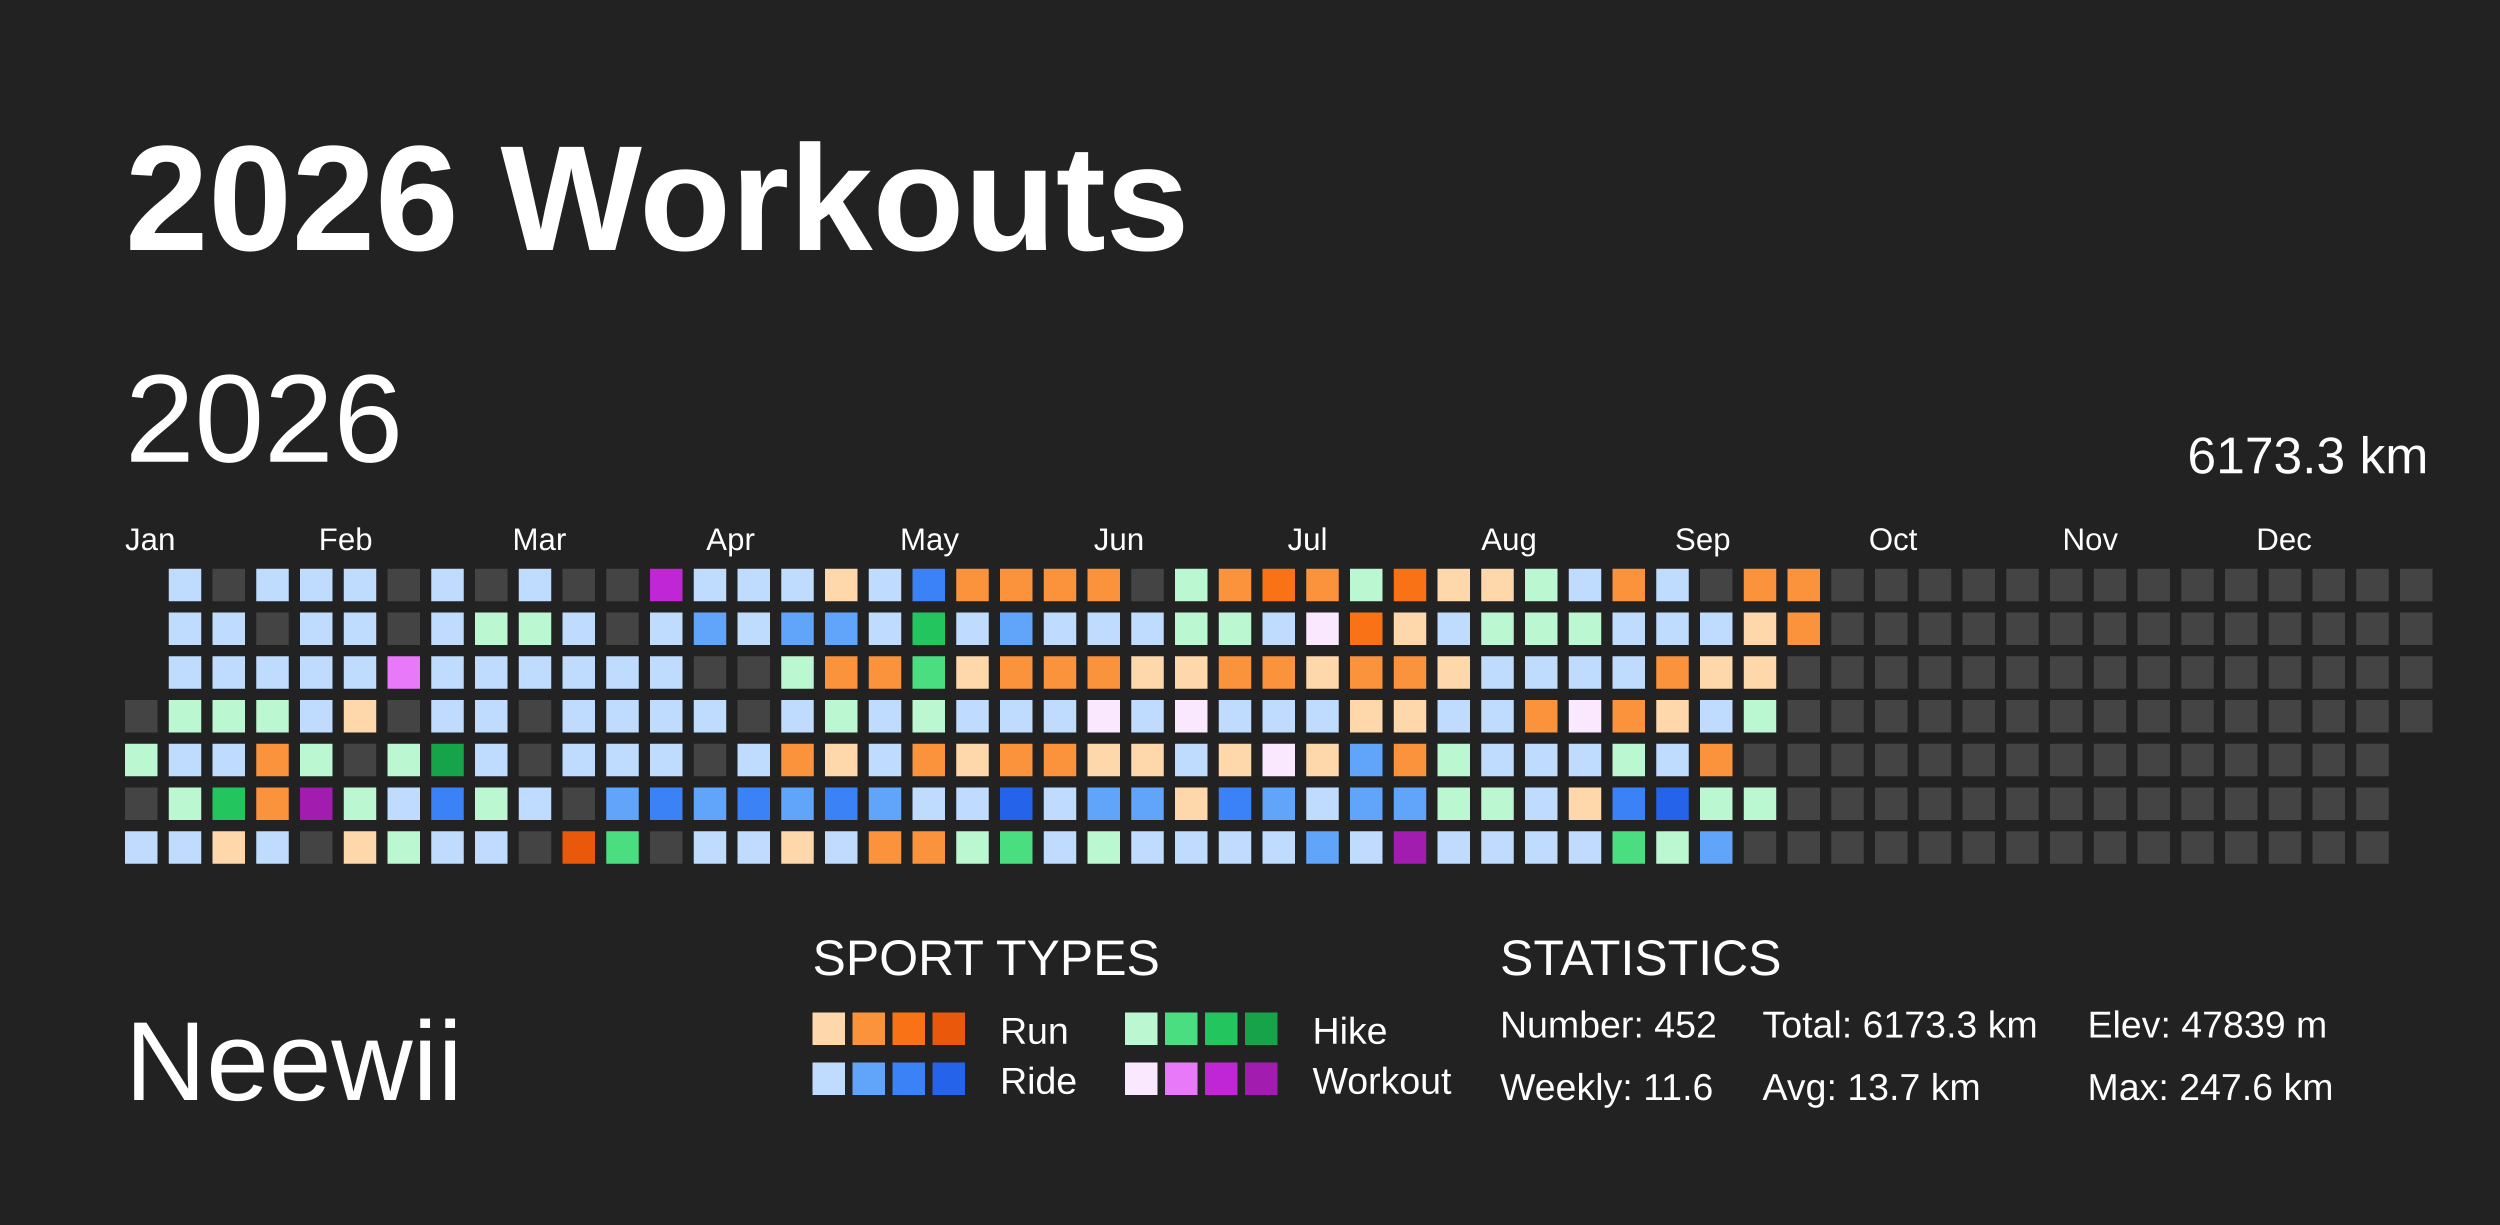
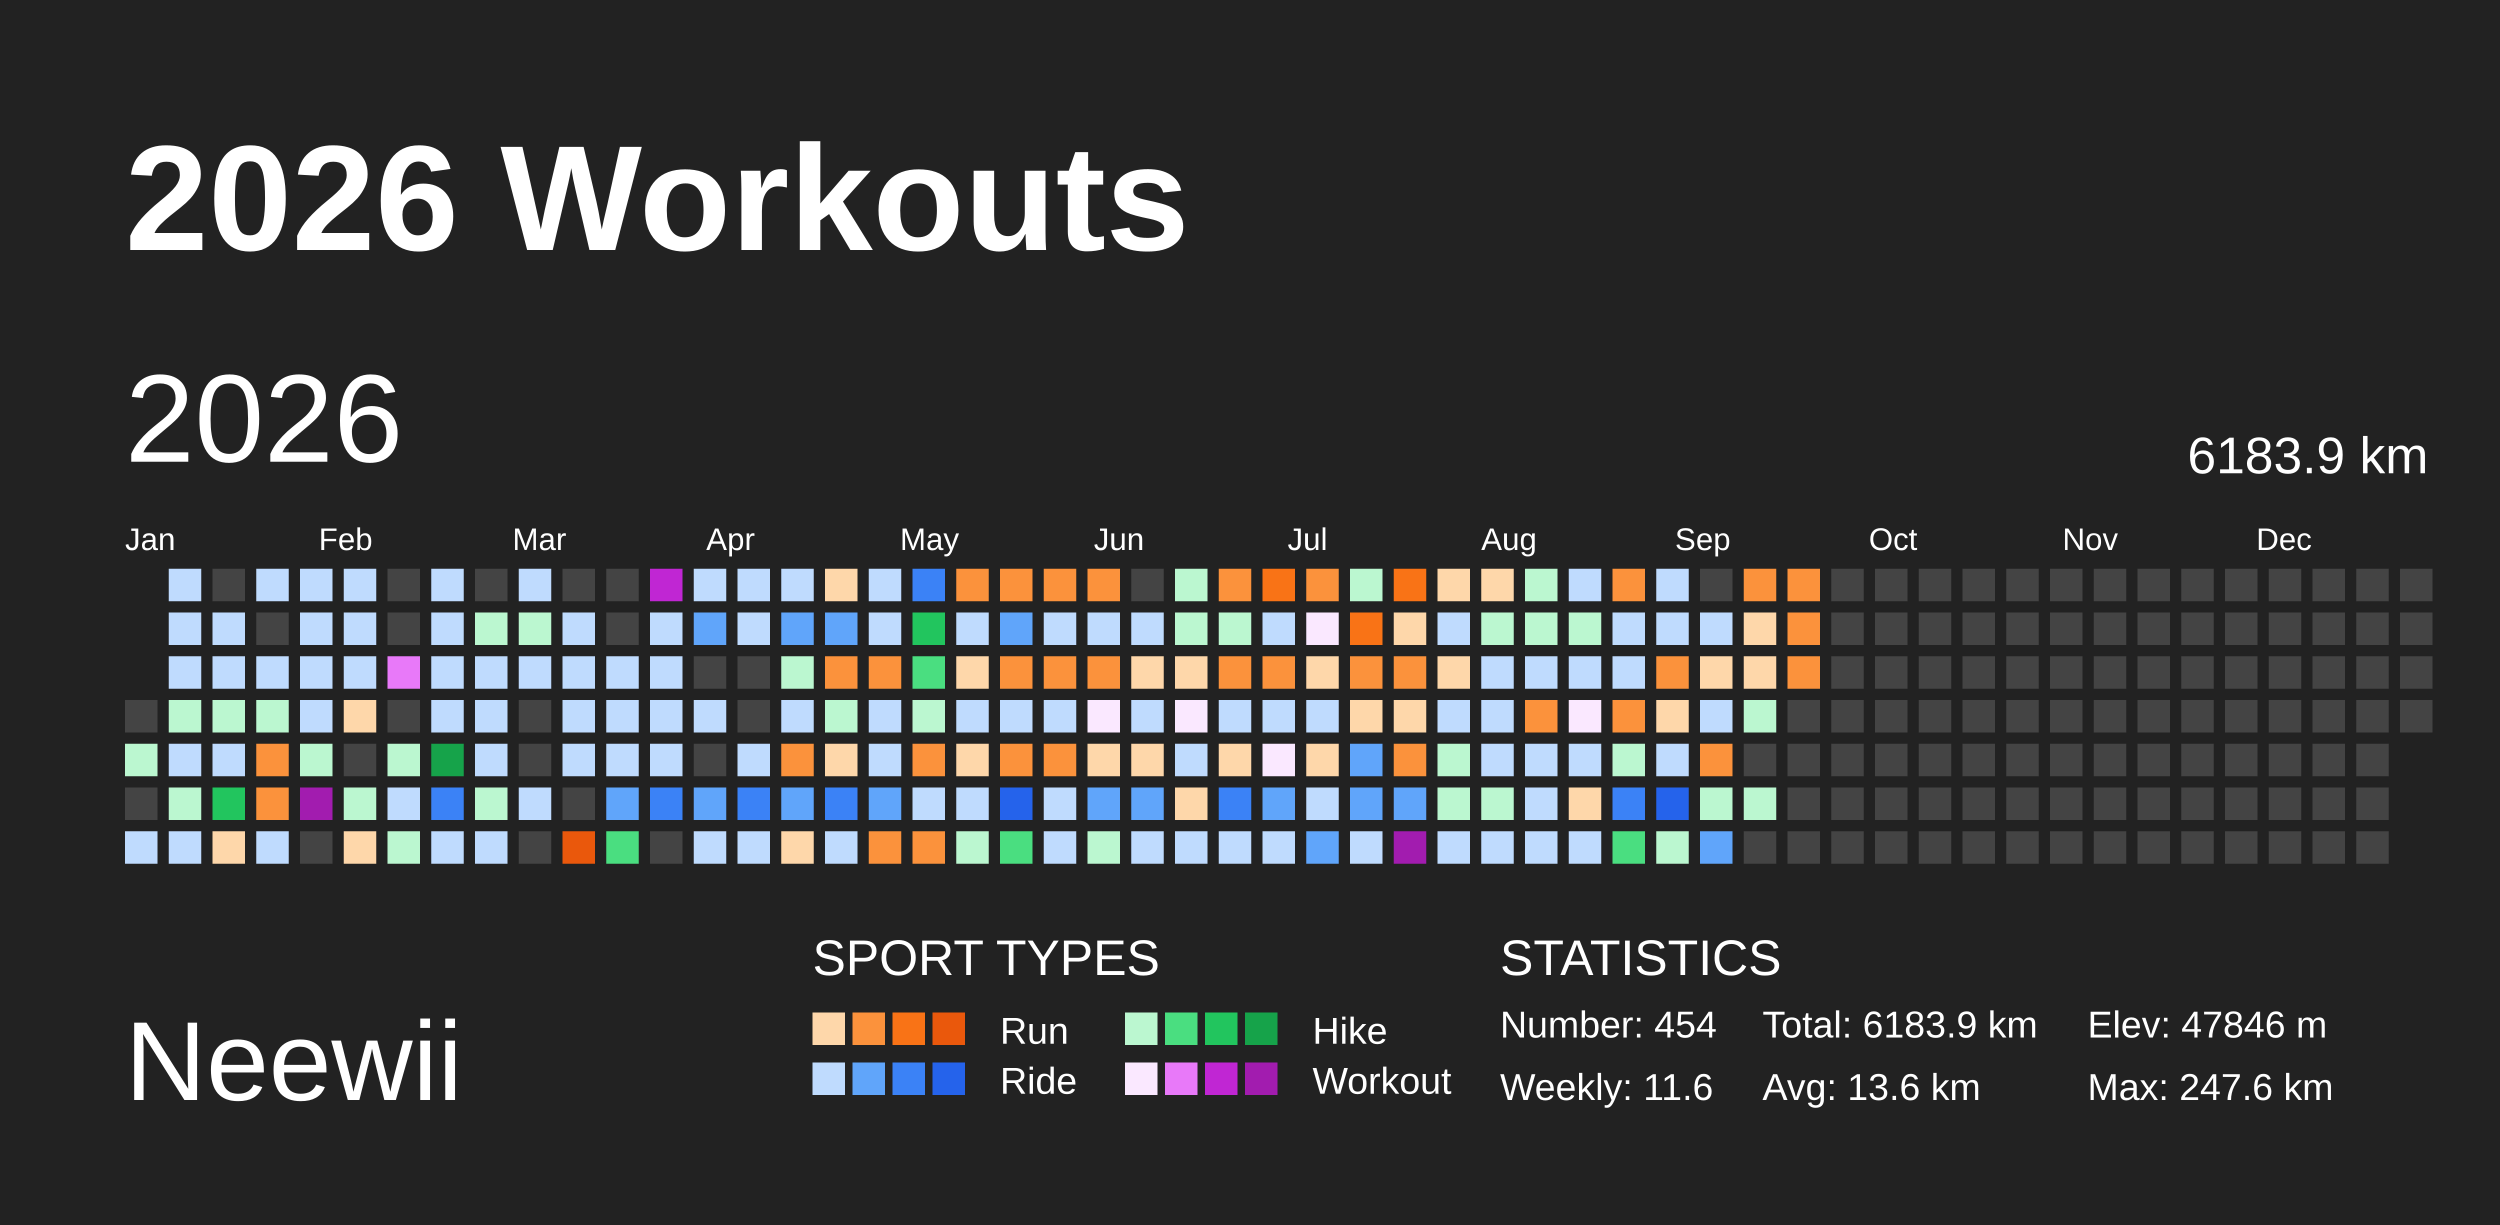
<svg xmlns="http://www.w3.org/2000/svg" baseProfile="full" height="98mm" version="1.1" viewBox="0,0,200,98" width="200mm">
  <defs />
  <rect fill="#222222" height="98" width="200" x="0" y="0" />
  <text fill="#FFFFFF" style="font-size:12px; font-family:Arial; font-weight:bold;" x="10" y="20">2026 Workouts</text>
  <text fill="#FFFFFF" style="font-size:9px; font-family:Arial" x="10" y="88">Neewii</text>
  <text fill="#FFFFFF" style="font-size:4px; font-family:Arial" x="65" y="78">SPORT TYPES</text>
  <rect fill="#fed7aa" height="2.6" width="2.6" x="65.0" y="81" />
  <rect fill="#fb923c" height="2.6" width="2.6" x="68.2" y="81" />
  <rect fill="#f97316" height="2.6" width="2.6" x="71.4" y="81" />
  <rect fill="#ea580c" height="2.6" width="2.6" x="74.6" y="81" />
  <text fill="#FFFFFF" style="font-size:3px; font-family:Arial" x="80" y="83.5">Run</text>
  <rect fill="#bbf7d0" height="2.6" width="2.6" x="90.0" y="81" />
  <rect fill="#4ade80" height="2.6" width="2.6" x="93.2" y="81" />
  <rect fill="#22c55e" height="2.6" width="2.6" x="96.4" y="81" />
  <rect fill="#16a34a" height="2.6" width="2.6" x="99.6" y="81" />
  <text fill="#FFFFFF" style="font-size:3px; font-family:Arial" x="105" y="83.5">Hike</text>
  <rect fill="#bfdbfe" height="2.6" width="2.6" x="65.0" y="85" />
  <rect fill="#60a5fa" height="2.6" width="2.6" x="68.2" y="85" />
  <rect fill="#3b82f6" height="2.6" width="2.6" x="71.4" y="85" />
  <rect fill="#2563eb" height="2.6" width="2.6" x="74.6" y="85" />
  <text fill="#FFFFFF" style="font-size:3px; font-family:Arial" x="80" y="87.5">Ride</text>
  <rect fill="#fae8ff" height="2.6" width="2.6" x="90.0" y="85" />
  <rect fill="#e879f9" height="2.6" width="2.6" x="93.2" y="85" />
  <rect fill="#c026d3" height="2.6" width="2.6" x="96.4" y="85" />
  <rect fill="#a21caf" height="2.6" width="2.6" x="99.6" y="85" />
  <text fill="#FFFFFF" style="font-size:3px; font-family:Arial" x="105" y="87.5">Workout</text>
  <text fill="#FFFFFF" style="font-size:4px; font-family:Arial" x="120" y="78">STATISTICS</text>
-   <text fill="#FFFFFF" style="font-size:3px; font-family:Arial" x="120" y="83">Number: 452</text>
+   <text fill="#FFFFFF" style="font-size:3px; font-family:Arial" x="120" y="83">Number: 454</text>
  <text fill="#FFFFFF" style="font-size:3px; font-family:Arial" x="120" y="88">Weekly: 11.6</text>
-   <text fill="#FFFFFF" style="font-size:3px; font-family:Arial" x="141" y="83">Total: 6173.3 km</text>
-   <text fill="#FFFFFF" style="font-size:3px; font-family:Arial" x="141" y="88">Avg: 13.7 km</text>
-   <text fill="#FFFFFF" style="font-size:3px; font-family:Arial" x="167" y="83">Elev: 47839 m</text>
+   <text fill="#FFFFFF" style="font-size:3px; font-family:Arial" x="141" y="83">Total: 6183.9 km</text>
+   <text fill="#FFFFFF" style="font-size:3px; font-family:Arial" x="141" y="88">Avg: 13.6 km</text>
+   <text fill="#FFFFFF" style="font-size:3px; font-family:Arial" x="167" y="83">Elev: 47846 m</text>
  <text fill="#FFFFFF" style="font-size:3px; font-family:Arial" x="167" y="88">Max: 247.6 km</text>
  <text dominant-baseline="hanging" fill="#FFFFFF" style="font-size:10.0px; font-family:Arial;" x="10" y="30">2026</text>
-   <text dominant-baseline="hanging" fill="#FFFFFF" style="font-size:4.125px; font-family:Arial;" x="175" y="35">6173.3 km</text>
+   <text dominant-baseline="hanging" fill="#FFFFFF" style="font-size:4.125px; font-family:Arial;" x="175" y="35">6183.9 km</text>
  <text fill="#FFFFFF" style="font-size:2.5px; font-family:Arial" x="10.0" y="44">Jan</text>
  <text fill="#FFFFFF" style="font-size:2.5px; font-family:Arial" x="25.5" y="44">Feb</text>
  <text fill="#FFFFFF" style="font-size:2.5px; font-family:Arial" x="41.0" y="44">Mar</text>
  <text fill="#FFFFFF" style="font-size:2.5px; font-family:Arial" x="56.5" y="44">Apr</text>
  <text fill="#FFFFFF" style="font-size:2.5px; font-family:Arial" x="72.0" y="44">May</text>
  <text fill="#FFFFFF" style="font-size:2.5px; font-family:Arial" x="87.5" y="44">Jun</text>
  <text fill="#FFFFFF" style="font-size:2.5px; font-family:Arial" x="103.0" y="44">Jul</text>
  <text fill="#FFFFFF" style="font-size:2.5px; font-family:Arial" x="118.5" y="44">Aug</text>
  <text fill="#FFFFFF" style="font-size:2.5px; font-family:Arial" x="134.0" y="44">Sep</text>
  <text fill="#FFFFFF" style="font-size:2.5px; font-family:Arial" x="149.5" y="44">Oct</text>
  <text fill="#FFFFFF" style="font-size:2.5px; font-family:Arial" x="165.0" y="44">Nov</text>
  <text fill="#FFFFFF" style="font-size:2.5px; font-family:Arial" x="180.5" y="44">Dec</text>
  <rect fill="#444444" height="2.6" width="2.6" x="10.0" y="56.0" />
  <rect fill="#bbf7d0" height="2.6" width="2.6" x="10.0" y="59.5" />
  <rect fill="#444444" height="2.6" width="2.6" x="10.0" y="63.0" />
  <rect fill="#bfdbfe" height="2.6" width="2.6" x="10.0" y="66.5" />
  <rect fill="#bfdbfe" height="2.6" width="2.6" x="13.5" y="45.5" />
  <rect fill="#bfdbfe" height="2.6" width="2.6" x="13.5" y="49.0" />
  <rect fill="#bfdbfe" height="2.6" width="2.6" x="13.5" y="52.5" />
  <rect fill="#bbf7d0" height="2.6" width="2.6" x="13.5" y="56.0" />
  <rect fill="#bfdbfe" height="2.6" width="2.6" x="13.5" y="59.5" />
  <rect fill="#bbf7d0" height="2.6" width="2.6" x="13.5" y="63.0" />
  <rect fill="#bfdbfe" height="2.6" width="2.6" x="13.5" y="66.5" />
  <rect fill="#444444" height="2.6" width="2.6" x="17.0" y="45.5" />
  <rect fill="#bfdbfe" height="2.6" width="2.6" x="17.0" y="49.0" />
  <rect fill="#bfdbfe" height="2.6" width="2.6" x="17.0" y="52.5" />
  <rect fill="#bbf7d0" height="2.6" width="2.6" x="17.0" y="56.0" />
  <rect fill="#bfdbfe" height="2.6" width="2.6" x="17.0" y="59.5" />
  <rect fill="#22c55e" height="2.6" width="2.6" x="17.0" y="63.0" />
  <rect fill="#fed7aa" height="2.6" width="2.6" x="17.0" y="66.5" />
  <rect fill="#bfdbfe" height="2.6" width="2.6" x="20.5" y="45.5" />
  <rect fill="#444444" height="2.6" width="2.6" x="20.5" y="49.0" />
  <rect fill="#bfdbfe" height="2.6" width="2.6" x="20.5" y="52.5" />
  <rect fill="#bbf7d0" height="2.6" width="2.6" x="20.5" y="56.0" />
  <rect fill="#fb923c" height="2.6" width="2.6" x="20.5" y="59.5" />
  <rect fill="#fb923c" height="2.6" width="2.6" x="20.5" y="63.0" />
  <rect fill="#bfdbfe" height="2.6" width="2.6" x="20.5" y="66.5" />
  <rect fill="#bfdbfe" height="2.6" width="2.6" x="24.0" y="45.5" />
  <rect fill="#bfdbfe" height="2.6" width="2.6" x="24.0" y="49.0" />
  <rect fill="#bfdbfe" height="2.6" width="2.6" x="24.0" y="52.5" />
  <rect fill="#bfdbfe" height="2.6" width="2.6" x="24.0" y="56.0" />
  <rect fill="#bbf7d0" height="2.6" width="2.6" x="24.0" y="59.5" />
  <rect fill="#a21caf" height="2.6" width="2.6" x="24.0" y="63.0" />
  <rect fill="#444444" height="2.6" width="2.6" x="24.0" y="66.5" />
  <rect fill="#bfdbfe" height="2.6" width="2.6" x="27.5" y="45.5" />
  <rect fill="#bfdbfe" height="2.6" width="2.6" x="27.5" y="49.0" />
  <rect fill="#bfdbfe" height="2.6" width="2.6" x="27.5" y="52.5" />
  <rect fill="#fed7aa" height="2.6" width="2.6" x="27.5" y="56.0" />
  <rect fill="#444444" height="2.6" width="2.6" x="27.5" y="59.5" />
  <rect fill="#bbf7d0" height="2.6" width="2.6" x="27.5" y="63.0" />
  <rect fill="#fed7aa" height="2.6" width="2.6" x="27.5" y="66.5" />
  <rect fill="#444444" height="2.6" width="2.6" x="31.0" y="45.5" />
  <rect fill="#444444" height="2.6" width="2.6" x="31.0" y="49.0" />
  <rect fill="#e879f9" height="2.6" width="2.6" x="31.0" y="52.5" />
  <rect fill="#444444" height="2.6" width="2.6" x="31.0" y="56.0" />
  <rect fill="#bbf7d0" height="2.6" width="2.6" x="31.0" y="59.5" />
  <rect fill="#bfdbfe" height="2.6" width="2.6" x="31.0" y="63.0" />
  <rect fill="#bbf7d0" height="2.6" width="2.6" x="31.0" y="66.5" />
  <rect fill="#bfdbfe" height="2.6" width="2.6" x="34.5" y="45.5" />
  <rect fill="#bfdbfe" height="2.6" width="2.6" x="34.5" y="49.0" />
  <rect fill="#bfdbfe" height="2.6" width="2.6" x="34.5" y="52.5" />
  <rect fill="#bfdbfe" height="2.6" width="2.6" x="34.5" y="56.0" />
  <rect fill="#16a34a" height="2.6" width="2.6" x="34.5" y="59.5" />
  <rect fill="#3b82f6" height="2.6" width="2.6" x="34.5" y="63.0" />
  <rect fill="#bfdbfe" height="2.6" width="2.6" x="34.5" y="66.5" />
  <rect fill="#444444" height="2.6" width="2.6" x="38.0" y="45.5" />
  <rect fill="#bbf7d0" height="2.6" width="2.6" x="38.0" y="49.0" />
  <rect fill="#bfdbfe" height="2.6" width="2.6" x="38.0" y="52.5" />
  <rect fill="#bfdbfe" height="2.6" width="2.6" x="38.0" y="56.0" />
  <rect fill="#bfdbfe" height="2.6" width="2.6" x="38.0" y="59.5" />
  <rect fill="#bbf7d0" height="2.6" width="2.6" x="38.0" y="63.0" />
  <rect fill="#bfdbfe" height="2.6" width="2.6" x="38.0" y="66.5" />
  <rect fill="#bfdbfe" height="2.6" width="2.6" x="41.5" y="45.5" />
  <rect fill="#bbf7d0" height="2.6" width="2.6" x="41.5" y="49.0" />
  <rect fill="#bfdbfe" height="2.6" width="2.6" x="41.5" y="52.5" />
  <rect fill="#444444" height="2.6" width="2.6" x="41.5" y="56.0" />
  <rect fill="#444444" height="2.6" width="2.6" x="41.5" y="59.5" />
  <rect fill="#bfdbfe" height="2.6" width="2.6" x="41.5" y="63.0" />
  <rect fill="#444444" height="2.6" width="2.6" x="41.5" y="66.5" />
  <rect fill="#444444" height="2.6" width="2.6" x="45.0" y="45.5" />
  <rect fill="#bfdbfe" height="2.6" width="2.6" x="45.0" y="49.0" />
  <rect fill="#bfdbfe" height="2.6" width="2.6" x="45.0" y="52.5" />
  <rect fill="#bfdbfe" height="2.6" width="2.6" x="45.0" y="56.0" />
  <rect fill="#bfdbfe" height="2.6" width="2.6" x="45.0" y="59.5" />
  <rect fill="#444444" height="2.6" width="2.6" x="45.0" y="63.0" />
  <rect fill="#ea580c" height="2.6" width="2.6" x="45.0" y="66.5" />
  <rect fill="#444444" height="2.6" width="2.6" x="48.5" y="45.5" />
  <rect fill="#444444" height="2.6" width="2.6" x="48.5" y="49.0" />
  <rect fill="#bfdbfe" height="2.6" width="2.6" x="48.5" y="52.5" />
  <rect fill="#bfdbfe" height="2.6" width="2.6" x="48.5" y="56.0" />
  <rect fill="#bfdbfe" height="2.6" width="2.6" x="48.5" y="59.5" />
  <rect fill="#60a5fa" height="2.6" width="2.6" x="48.5" y="63.0" />
  <rect fill="#4ade80" height="2.6" width="2.6" x="48.5" y="66.5" />
  <rect fill="#c026d3" height="2.6" width="2.6" x="52.0" y="45.5" />
  <rect fill="#bfdbfe" height="2.6" width="2.6" x="52.0" y="49.0" />
  <rect fill="#bfdbfe" height="2.6" width="2.6" x="52.0" y="52.5" />
  <rect fill="#bfdbfe" height="2.6" width="2.6" x="52.0" y="56.0" />
  <rect fill="#bfdbfe" height="2.6" width="2.6" x="52.0" y="59.5" />
  <rect fill="#3b82f6" height="2.6" width="2.6" x="52.0" y="63.0" />
  <rect fill="#444444" height="2.6" width="2.6" x="52.0" y="66.5" />
  <rect fill="#bfdbfe" height="2.6" width="2.6" x="55.5" y="45.5" />
  <rect fill="#60a5fa" height="2.6" width="2.6" x="55.5" y="49.0" />
  <rect fill="#444444" height="2.6" width="2.6" x="55.5" y="52.5" />
  <rect fill="#bfdbfe" height="2.6" width="2.6" x="55.5" y="56.0" />
  <rect fill="#444444" height="2.6" width="2.6" x="55.5" y="59.5" />
  <rect fill="#60a5fa" height="2.6" width="2.6" x="55.5" y="63.0" />
  <rect fill="#bfdbfe" height="2.6" width="2.6" x="55.5" y="66.5" />
  <rect fill="#bfdbfe" height="2.6" width="2.6" x="59.0" y="45.5" />
  <rect fill="#bfdbfe" height="2.6" width="2.6" x="59.0" y="49.0" />
  <rect fill="#444444" height="2.6" width="2.6" x="59.0" y="52.5" />
  <rect fill="#444444" height="2.6" width="2.6" x="59.0" y="56.0" />
  <rect fill="#bfdbfe" height="2.6" width="2.6" x="59.0" y="59.5" />
  <rect fill="#3b82f6" height="2.6" width="2.6" x="59.0" y="63.0" />
  <rect fill="#bfdbfe" height="2.6" width="2.6" x="59.0" y="66.5" />
  <rect fill="#bfdbfe" height="2.6" width="2.6" x="62.5" y="45.5" />
  <rect fill="#60a5fa" height="2.6" width="2.6" x="62.5" y="49.0" />
  <rect fill="#bbf7d0" height="2.6" width="2.6" x="62.5" y="52.5" />
  <rect fill="#bfdbfe" height="2.6" width="2.6" x="62.5" y="56.0" />
  <rect fill="#fb923c" height="2.6" width="2.6" x="62.5" y="59.5" />
  <rect fill="#60a5fa" height="2.6" width="2.6" x="62.5" y="63.0" />
  <rect fill="#fed7aa" height="2.6" width="2.6" x="62.5" y="66.5" />
  <rect fill="#fed7aa" height="2.6" width="2.6" x="66.0" y="45.5" />
  <rect fill="#60a5fa" height="2.6" width="2.6" x="66.0" y="49.0" />
  <rect fill="#fb923c" height="2.6" width="2.6" x="66.0" y="52.5" />
  <rect fill="#bbf7d0" height="2.6" width="2.6" x="66.0" y="56.0" />
  <rect fill="#fed7aa" height="2.6" width="2.6" x="66.0" y="59.5" />
  <rect fill="#3b82f6" height="2.6" width="2.6" x="66.0" y="63.0" />
  <rect fill="#bfdbfe" height="2.6" width="2.6" x="66.0" y="66.5" />
  <rect fill="#bfdbfe" height="2.6" width="2.6" x="69.5" y="45.5" />
  <rect fill="#bfdbfe" height="2.6" width="2.6" x="69.5" y="49.0" />
  <rect fill="#fb923c" height="2.6" width="2.6" x="69.5" y="52.5" />
  <rect fill="#bfdbfe" height="2.6" width="2.6" x="69.5" y="56.0" />
  <rect fill="#bfdbfe" height="2.6" width="2.6" x="69.5" y="59.5" />
  <rect fill="#60a5fa" height="2.6" width="2.6" x="69.5" y="63.0" />
  <rect fill="#fb923c" height="2.6" width="2.6" x="69.5" y="66.5" />
  <rect fill="#3b82f6" height="2.6" width="2.6" x="73.0" y="45.5" />
  <rect fill="#22c55e" height="2.6" width="2.6" x="73.0" y="49.0" />
  <rect fill="#4ade80" height="2.6" width="2.6" x="73.0" y="52.5" />
  <rect fill="#bbf7d0" height="2.6" width="2.6" x="73.0" y="56.0" />
  <rect fill="#fb923c" height="2.6" width="2.6" x="73.0" y="59.5" />
  <rect fill="#bfdbfe" height="2.6" width="2.6" x="73.0" y="63.0" />
  <rect fill="#fb923c" height="2.6" width="2.6" x="73.0" y="66.5" />
  <rect fill="#fb923c" height="2.6" width="2.6" x="76.5" y="45.5" />
  <rect fill="#bfdbfe" height="2.6" width="2.6" x="76.5" y="49.0" />
  <rect fill="#fed7aa" height="2.6" width="2.6" x="76.5" y="52.5" />
  <rect fill="#bfdbfe" height="2.6" width="2.6" x="76.5" y="56.0" />
  <rect fill="#fed7aa" height="2.6" width="2.6" x="76.5" y="59.5" />
  <rect fill="#bfdbfe" height="2.6" width="2.6" x="76.5" y="63.0" />
  <rect fill="#bbf7d0" height="2.6" width="2.6" x="76.5" y="66.5" />
  <rect fill="#fb923c" height="2.6" width="2.6" x="80.0" y="45.5" />
  <rect fill="#60a5fa" height="2.6" width="2.6" x="80.0" y="49.0" />
  <rect fill="#fb923c" height="2.6" width="2.6" x="80.0" y="52.5" />
  <rect fill="#bfdbfe" height="2.6" width="2.6" x="80.0" y="56.0" />
  <rect fill="#fb923c" height="2.6" width="2.6" x="80.0" y="59.5" />
  <rect fill="#2563eb" height="2.6" width="2.6" x="80.0" y="63.0" />
  <rect fill="#4ade80" height="2.6" width="2.6" x="80.0" y="66.5" />
  <rect fill="#fb923c" height="2.6" width="2.6" x="83.5" y="45.5" />
  <rect fill="#bfdbfe" height="2.6" width="2.6" x="83.5" y="49.0" />
  <rect fill="#fb923c" height="2.6" width="2.6" x="83.5" y="52.5" />
  <rect fill="#bfdbfe" height="2.6" width="2.6" x="83.5" y="56.0" />
  <rect fill="#fb923c" height="2.6" width="2.6" x="83.5" y="59.5" />
  <rect fill="#bfdbfe" height="2.6" width="2.6" x="83.5" y="63.0" />
  <rect fill="#bfdbfe" height="2.6" width="2.6" x="83.5" y="66.5" />
  <rect fill="#fb923c" height="2.6" width="2.6" x="87.0" y="45.5" />
  <rect fill="#bfdbfe" height="2.6" width="2.6" x="87.0" y="49.0" />
  <rect fill="#fb923c" height="2.6" width="2.6" x="87.0" y="52.5" />
  <rect fill="#fae8ff" height="2.6" width="2.6" x="87.0" y="56.0" />
  <rect fill="#fed7aa" height="2.6" width="2.6" x="87.0" y="59.5" />
  <rect fill="#60a5fa" height="2.6" width="2.6" x="87.0" y="63.0" />
  <rect fill="#bbf7d0" height="2.6" width="2.6" x="87.0" y="66.5" />
  <rect fill="#444444" height="2.6" width="2.6" x="90.5" y="45.5" />
  <rect fill="#bfdbfe" height="2.6" width="2.6" x="90.5" y="49.0" />
  <rect fill="#fed7aa" height="2.6" width="2.6" x="90.5" y="52.5" />
  <rect fill="#bfdbfe" height="2.6" width="2.6" x="90.5" y="56.0" />
  <rect fill="#fed7aa" height="2.6" width="2.6" x="90.5" y="59.5" />
  <rect fill="#60a5fa" height="2.6" width="2.6" x="90.5" y="63.0" />
  <rect fill="#bfdbfe" height="2.6" width="2.6" x="90.5" y="66.5" />
  <rect fill="#bbf7d0" height="2.6" width="2.6" x="94.0" y="45.5" />
  <rect fill="#bbf7d0" height="2.6" width="2.6" x="94.0" y="49.0" />
  <rect fill="#fed7aa" height="2.6" width="2.6" x="94.0" y="52.5" />
  <rect fill="#fae8ff" height="2.6" width="2.6" x="94.0" y="56.0" />
  <rect fill="#bfdbfe" height="2.6" width="2.6" x="94.0" y="59.5" />
  <rect fill="#fed7aa" height="2.6" width="2.6" x="94.0" y="63.0" />
  <rect fill="#bfdbfe" height="2.6" width="2.6" x="94.0" y="66.5" />
  <rect fill="#fb923c" height="2.6" width="2.6" x="97.5" y="45.5" />
  <rect fill="#bbf7d0" height="2.6" width="2.6" x="97.5" y="49.0" />
  <rect fill="#fb923c" height="2.6" width="2.6" x="97.5" y="52.5" />
  <rect fill="#bfdbfe" height="2.6" width="2.6" x="97.5" y="56.0" />
  <rect fill="#fed7aa" height="2.6" width="2.6" x="97.5" y="59.5" />
  <rect fill="#3b82f6" height="2.6" width="2.6" x="97.5" y="63.0" />
  <rect fill="#bfdbfe" height="2.6" width="2.6" x="97.5" y="66.5" />
  <rect fill="#f97316" height="2.6" width="2.6" x="101.0" y="45.5" />
  <rect fill="#bfdbfe" height="2.6" width="2.6" x="101.0" y="49.0" />
  <rect fill="#fb923c" height="2.6" width="2.6" x="101.0" y="52.5" />
  <rect fill="#bfdbfe" height="2.6" width="2.6" x="101.0" y="56.0" />
  <rect fill="#fae8ff" height="2.6" width="2.6" x="101.0" y="59.5" />
  <rect fill="#60a5fa" height="2.6" width="2.6" x="101.0" y="63.0" />
  <rect fill="#bfdbfe" height="2.6" width="2.6" x="101.0" y="66.5" />
  <rect fill="#fb923c" height="2.6" width="2.6" x="104.5" y="45.5" />
  <rect fill="#fae8ff" height="2.6" width="2.6" x="104.5" y="49.0" />
  <rect fill="#fed7aa" height="2.6" width="2.6" x="104.5" y="52.5" />
  <rect fill="#bfdbfe" height="2.6" width="2.6" x="104.5" y="56.0" />
  <rect fill="#fed7aa" height="2.6" width="2.6" x="104.5" y="59.5" />
  <rect fill="#bfdbfe" height="2.6" width="2.6" x="104.5" y="63.0" />
  <rect fill="#60a5fa" height="2.6" width="2.6" x="104.5" y="66.5" />
  <rect fill="#bbf7d0" height="2.6" width="2.6" x="108.0" y="45.5" />
  <rect fill="#f97316" height="2.6" width="2.6" x="108.0" y="49.0" />
  <rect fill="#fb923c" height="2.6" width="2.6" x="108.0" y="52.5" />
  <rect fill="#fed7aa" height="2.6" width="2.6" x="108.0" y="56.0" />
  <rect fill="#60a5fa" height="2.6" width="2.6" x="108.0" y="59.5" />
  <rect fill="#60a5fa" height="2.6" width="2.6" x="108.0" y="63.0" />
  <rect fill="#bfdbfe" height="2.6" width="2.6" x="108.0" y="66.5" />
  <rect fill="#f97316" height="2.6" width="2.6" x="111.5" y="45.5" />
  <rect fill="#fed7aa" height="2.6" width="2.6" x="111.5" y="49.0" />
  <rect fill="#fb923c" height="2.6" width="2.6" x="111.5" y="52.5" />
  <rect fill="#fed7aa" height="2.6" width="2.6" x="111.5" y="56.0" />
  <rect fill="#fb923c" height="2.6" width="2.6" x="111.5" y="59.5" />
  <rect fill="#60a5fa" height="2.6" width="2.6" x="111.5" y="63.0" />
  <rect fill="#a21caf" height="2.6" width="2.6" x="111.5" y="66.5" />
  <rect fill="#fed7aa" height="2.6" width="2.6" x="115.0" y="45.5" />
  <rect fill="#bfdbfe" height="2.6" width="2.6" x="115.0" y="49.0" />
  <rect fill="#fed7aa" height="2.6" width="2.6" x="115.0" y="52.5" />
  <rect fill="#bfdbfe" height="2.6" width="2.6" x="115.0" y="56.0" />
  <rect fill="#bbf7d0" height="2.6" width="2.6" x="115.0" y="59.5" />
  <rect fill="#bbf7d0" height="2.6" width="2.6" x="115.0" y="63.0" />
  <rect fill="#bfdbfe" height="2.6" width="2.6" x="115.0" y="66.5" />
  <rect fill="#fed7aa" height="2.6" width="2.6" x="118.5" y="45.5" />
  <rect fill="#bbf7d0" height="2.6" width="2.6" x="118.5" y="49.0" />
  <rect fill="#bfdbfe" height="2.6" width="2.6" x="118.5" y="52.5" />
  <rect fill="#bfdbfe" height="2.6" width="2.6" x="118.5" y="56.0" />
  <rect fill="#bfdbfe" height="2.6" width="2.6" x="118.5" y="59.5" />
  <rect fill="#bbf7d0" height="2.6" width="2.6" x="118.5" y="63.0" />
  <rect fill="#bfdbfe" height="2.6" width="2.6" x="118.5" y="66.5" />
  <rect fill="#bbf7d0" height="2.6" width="2.6" x="122.0" y="45.5" />
  <rect fill="#bbf7d0" height="2.6" width="2.6" x="122.0" y="49.0" />
  <rect fill="#bfdbfe" height="2.6" width="2.6" x="122.0" y="52.5" />
  <rect fill="#fb923c" height="2.6" width="2.6" x="122.0" y="56.0" />
  <rect fill="#bfdbfe" height="2.6" width="2.6" x="122.0" y="59.5" />
  <rect fill="#bfdbfe" height="2.6" width="2.6" x="122.0" y="63.0" />
  <rect fill="#bfdbfe" height="2.6" width="2.6" x="122.0" y="66.5" />
  <rect fill="#bfdbfe" height="2.6" width="2.6" x="125.5" y="45.5" />
  <rect fill="#bbf7d0" height="2.6" width="2.6" x="125.5" y="49.0" />
  <rect fill="#bfdbfe" height="2.6" width="2.6" x="125.5" y="52.5" />
  <rect fill="#fae8ff" height="2.6" width="2.6" x="125.5" y="56.0" />
  <rect fill="#bfdbfe" height="2.6" width="2.6" x="125.5" y="59.5" />
  <rect fill="#fed7aa" height="2.6" width="2.6" x="125.5" y="63.0" />
  <rect fill="#bfdbfe" height="2.6" width="2.6" x="125.5" y="66.5" />
  <rect fill="#fb923c" height="2.6" width="2.6" x="129.0" y="45.5" />
  <rect fill="#bfdbfe" height="2.6" width="2.6" x="129.0" y="49.0" />
  <rect fill="#bfdbfe" height="2.6" width="2.6" x="129.0" y="52.5" />
  <rect fill="#fb923c" height="2.6" width="2.6" x="129.0" y="56.0" />
  <rect fill="#bbf7d0" height="2.6" width="2.6" x="129.0" y="59.5" />
  <rect fill="#3b82f6" height="2.6" width="2.6" x="129.0" y="63.0" />
  <rect fill="#4ade80" height="2.6" width="2.6" x="129.0" y="66.5" />
  <rect fill="#bfdbfe" height="2.6" width="2.6" x="132.5" y="45.5" />
  <rect fill="#bfdbfe" height="2.6" width="2.6" x="132.5" y="49.0" />
  <rect fill="#fb923c" height="2.6" width="2.6" x="132.5" y="52.5" />
  <rect fill="#fed7aa" height="2.6" width="2.6" x="132.5" y="56.0" />
  <rect fill="#bfdbfe" height="2.6" width="2.6" x="132.5" y="59.5" />
  <rect fill="#2563eb" height="2.6" width="2.6" x="132.5" y="63.0" />
  <rect fill="#bbf7d0" height="2.6" width="2.6" x="132.5" y="66.5" />
  <rect fill="#444444" height="2.6" width="2.6" x="136.0" y="45.5" />
  <rect fill="#bfdbfe" height="2.6" width="2.6" x="136.0" y="49.0" />
  <rect fill="#fed7aa" height="2.6" width="2.6" x="136.0" y="52.5" />
  <rect fill="#bfdbfe" height="2.6" width="2.6" x="136.0" y="56.0" />
  <rect fill="#fb923c" height="2.6" width="2.6" x="136.0" y="59.5" />
  <rect fill="#bbf7d0" height="2.6" width="2.6" x="136.0" y="63.0" />
  <rect fill="#60a5fa" height="2.6" width="2.6" x="136.0" y="66.5" />
  <rect fill="#fb923c" height="2.6" width="2.6" x="139.5" y="45.5" />
  <rect fill="#fed7aa" height="2.6" width="2.6" x="139.5" y="49.0" />
  <rect fill="#fed7aa" height="2.6" width="2.6" x="139.5" y="52.5" />
  <rect fill="#bbf7d0" height="2.6" width="2.6" x="139.5" y="56.0" />
  <rect fill="#444444" height="2.6" width="2.6" x="139.5" y="59.5" />
  <rect fill="#bbf7d0" height="2.6" width="2.6" x="139.5" y="63.0" />
  <rect fill="#444444" height="2.6" width="2.6" x="139.5" y="66.5" />
  <rect fill="#fb923c" height="2.6" width="2.6" x="143.0" y="45.5" />
  <rect fill="#fb923c" height="2.6" width="2.6" x="143.0" y="49.0" />
-   <rect fill="#444444" height="2.6" width="2.6" x="143.0" y="52.5" />
+   <rect fill="#fb923c" height="2.6" width="2.6" x="143.0" y="52.5" />
  <rect fill="#444444" height="2.6" width="2.6" x="143.0" y="56.0" />
  <rect fill="#444444" height="2.6" width="2.6" x="143.0" y="59.5" />
  <rect fill="#444444" height="2.6" width="2.6" x="143.0" y="63.0" />
  <rect fill="#444444" height="2.6" width="2.6" x="143.0" y="66.5" />
  <rect fill="#444444" height="2.6" width="2.6" x="146.5" y="45.5" />
  <rect fill="#444444" height="2.6" width="2.6" x="146.5" y="49.0" />
  <rect fill="#444444" height="2.6" width="2.6" x="146.5" y="52.5" />
  <rect fill="#444444" height="2.6" width="2.6" x="146.5" y="56.0" />
  <rect fill="#444444" height="2.6" width="2.6" x="146.5" y="59.5" />
  <rect fill="#444444" height="2.6" width="2.6" x="146.5" y="63.0" />
  <rect fill="#444444" height="2.6" width="2.6" x="146.5" y="66.5" />
  <rect fill="#444444" height="2.6" width="2.6" x="150.0" y="45.5" />
  <rect fill="#444444" height="2.6" width="2.6" x="150.0" y="49.0" />
  <rect fill="#444444" height="2.6" width="2.6" x="150.0" y="52.5" />
  <rect fill="#444444" height="2.6" width="2.6" x="150.0" y="56.0" />
  <rect fill="#444444" height="2.6" width="2.6" x="150.0" y="59.5" />
  <rect fill="#444444" height="2.6" width="2.6" x="150.0" y="63.0" />
  <rect fill="#444444" height="2.6" width="2.6" x="150.0" y="66.5" />
  <rect fill="#444444" height="2.6" width="2.6" x="153.5" y="45.5" />
  <rect fill="#444444" height="2.6" width="2.6" x="153.5" y="49.0" />
  <rect fill="#444444" height="2.6" width="2.6" x="153.5" y="52.5" />
  <rect fill="#444444" height="2.6" width="2.6" x="153.5" y="56.0" />
  <rect fill="#444444" height="2.6" width="2.6" x="153.5" y="59.5" />
  <rect fill="#444444" height="2.6" width="2.6" x="153.5" y="63.0" />
  <rect fill="#444444" height="2.6" width="2.6" x="153.5" y="66.5" />
  <rect fill="#444444" height="2.6" width="2.6" x="157.0" y="45.5" />
  <rect fill="#444444" height="2.6" width="2.6" x="157.0" y="49.0" />
  <rect fill="#444444" height="2.6" width="2.6" x="157.0" y="52.5" />
  <rect fill="#444444" height="2.6" width="2.6" x="157.0" y="56.0" />
  <rect fill="#444444" height="2.6" width="2.6" x="157.0" y="59.5" />
  <rect fill="#444444" height="2.6" width="2.6" x="157.0" y="63.0" />
  <rect fill="#444444" height="2.6" width="2.6" x="157.0" y="66.5" />
  <rect fill="#444444" height="2.6" width="2.6" x="160.5" y="45.5" />
  <rect fill="#444444" height="2.6" width="2.6" x="160.5" y="49.0" />
  <rect fill="#444444" height="2.6" width="2.6" x="160.5" y="52.5" />
  <rect fill="#444444" height="2.6" width="2.6" x="160.5" y="56.0" />
  <rect fill="#444444" height="2.6" width="2.6" x="160.5" y="59.5" />
  <rect fill="#444444" height="2.6" width="2.6" x="160.5" y="63.0" />
  <rect fill="#444444" height="2.6" width="2.6" x="160.5" y="66.5" />
  <rect fill="#444444" height="2.6" width="2.6" x="164.0" y="45.5" />
  <rect fill="#444444" height="2.6" width="2.6" x="164.0" y="49.0" />
  <rect fill="#444444" height="2.6" width="2.6" x="164.0" y="52.5" />
  <rect fill="#444444" height="2.6" width="2.6" x="164.0" y="56.0" />
  <rect fill="#444444" height="2.6" width="2.6" x="164.0" y="59.5" />
  <rect fill="#444444" height="2.6" width="2.6" x="164.0" y="63.0" />
  <rect fill="#444444" height="2.6" width="2.6" x="164.0" y="66.5" />
  <rect fill="#444444" height="2.6" width="2.6" x="167.5" y="45.5" />
  <rect fill="#444444" height="2.6" width="2.6" x="167.5" y="49.0" />
  <rect fill="#444444" height="2.6" width="2.6" x="167.5" y="52.5" />
  <rect fill="#444444" height="2.6" width="2.6" x="167.5" y="56.0" />
  <rect fill="#444444" height="2.6" width="2.6" x="167.5" y="59.5" />
  <rect fill="#444444" height="2.6" width="2.6" x="167.5" y="63.0" />
  <rect fill="#444444" height="2.6" width="2.6" x="167.5" y="66.5" />
  <rect fill="#444444" height="2.6" width="2.6" x="171.0" y="45.5" />
  <rect fill="#444444" height="2.6" width="2.6" x="171.0" y="49.0" />
  <rect fill="#444444" height="2.6" width="2.6" x="171.0" y="52.5" />
  <rect fill="#444444" height="2.6" width="2.6" x="171.0" y="56.0" />
  <rect fill="#444444" height="2.6" width="2.6" x="171.0" y="59.5" />
  <rect fill="#444444" height="2.6" width="2.6" x="171.0" y="63.0" />
  <rect fill="#444444" height="2.6" width="2.6" x="171.0" y="66.5" />
  <rect fill="#444444" height="2.6" width="2.6" x="174.5" y="45.5" />
  <rect fill="#444444" height="2.6" width="2.6" x="174.5" y="49.0" />
  <rect fill="#444444" height="2.6" width="2.6" x="174.5" y="52.5" />
  <rect fill="#444444" height="2.6" width="2.6" x="174.5" y="56.0" />
  <rect fill="#444444" height="2.6" width="2.6" x="174.5" y="59.5" />
  <rect fill="#444444" height="2.6" width="2.6" x="174.5" y="63.0" />
  <rect fill="#444444" height="2.6" width="2.6" x="174.5" y="66.5" />
  <rect fill="#444444" height="2.6" width="2.6" x="178.0" y="45.5" />
  <rect fill="#444444" height="2.6" width="2.6" x="178.0" y="49.0" />
  <rect fill="#444444" height="2.6" width="2.6" x="178.0" y="52.5" />
  <rect fill="#444444" height="2.6" width="2.6" x="178.0" y="56.0" />
  <rect fill="#444444" height="2.6" width="2.6" x="178.0" y="59.5" />
  <rect fill="#444444" height="2.6" width="2.6" x="178.0" y="63.0" />
  <rect fill="#444444" height="2.6" width="2.6" x="178.0" y="66.5" />
  <rect fill="#444444" height="2.6" width="2.6" x="181.5" y="45.5" />
  <rect fill="#444444" height="2.6" width="2.6" x="181.5" y="49.0" />
  <rect fill="#444444" height="2.6" width="2.6" x="181.5" y="52.5" />
  <rect fill="#444444" height="2.6" width="2.6" x="181.5" y="56.0" />
  <rect fill="#444444" height="2.6" width="2.6" x="181.5" y="59.5" />
  <rect fill="#444444" height="2.6" width="2.6" x="181.5" y="63.0" />
  <rect fill="#444444" height="2.6" width="2.6" x="181.5" y="66.5" />
  <rect fill="#444444" height="2.6" width="2.6" x="185.0" y="45.5" />
  <rect fill="#444444" height="2.6" width="2.6" x="185.0" y="49.0" />
  <rect fill="#444444" height="2.6" width="2.6" x="185.0" y="52.5" />
  <rect fill="#444444" height="2.6" width="2.6" x="185.0" y="56.0" />
  <rect fill="#444444" height="2.6" width="2.6" x="185.0" y="59.5" />
  <rect fill="#444444" height="2.6" width="2.6" x="185.0" y="63.0" />
  <rect fill="#444444" height="2.6" width="2.6" x="185.0" y="66.5" />
  <rect fill="#444444" height="2.6" width="2.6" x="188.5" y="45.5" />
  <rect fill="#444444" height="2.6" width="2.6" x="188.5" y="49.0" />
  <rect fill="#444444" height="2.6" width="2.6" x="188.5" y="52.5" />
  <rect fill="#444444" height="2.6" width="2.6" x="188.5" y="56.0" />
  <rect fill="#444444" height="2.6" width="2.6" x="188.5" y="59.5" />
  <rect fill="#444444" height="2.6" width="2.6" x="188.5" y="63.0" />
  <rect fill="#444444" height="2.6" width="2.6" x="188.5" y="66.5" />
  <rect fill="#444444" height="2.6" width="2.6" x="192.0" y="45.5" />
  <rect fill="#444444" height="2.6" width="2.6" x="192.0" y="49.0" />
  <rect fill="#444444" height="2.6" width="2.6" x="192.0" y="52.5" />
  <rect fill="#444444" height="2.6" width="2.6" x="192.0" y="56.0" />
</svg>
